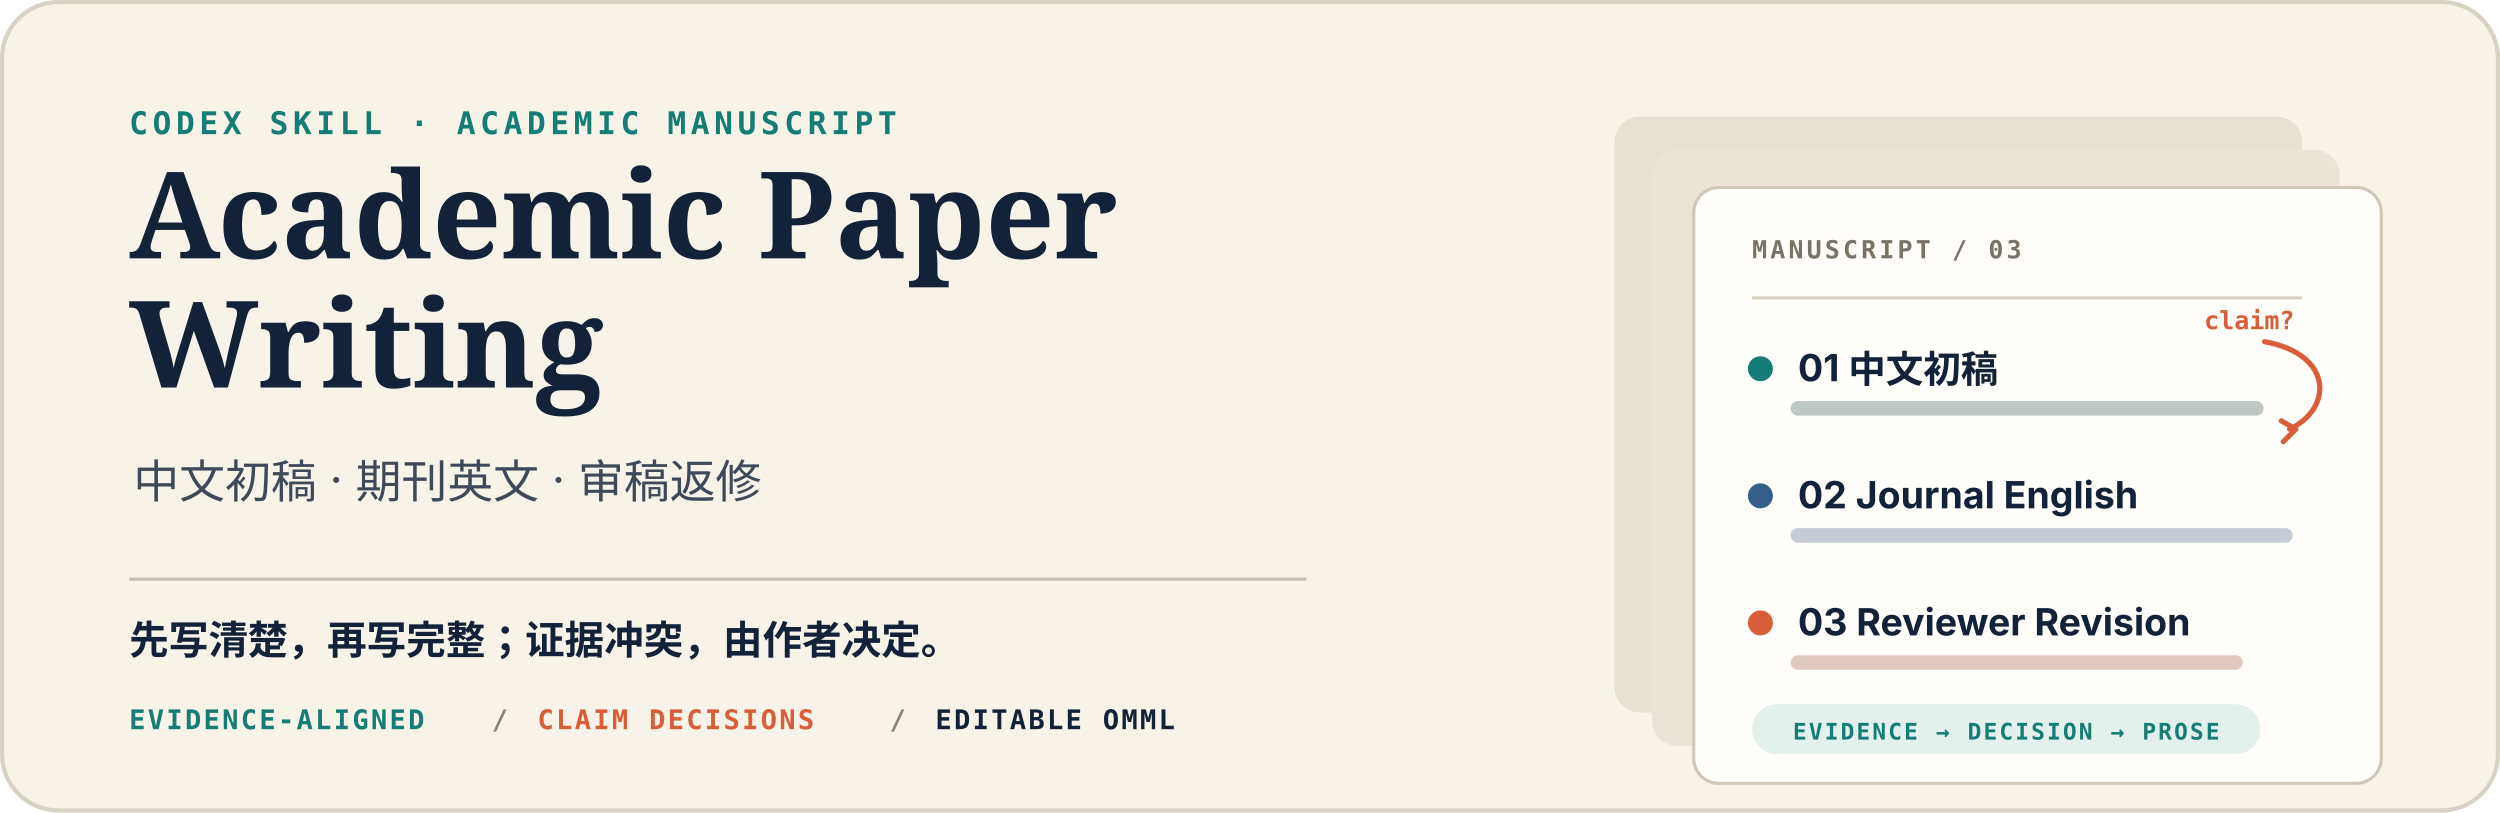
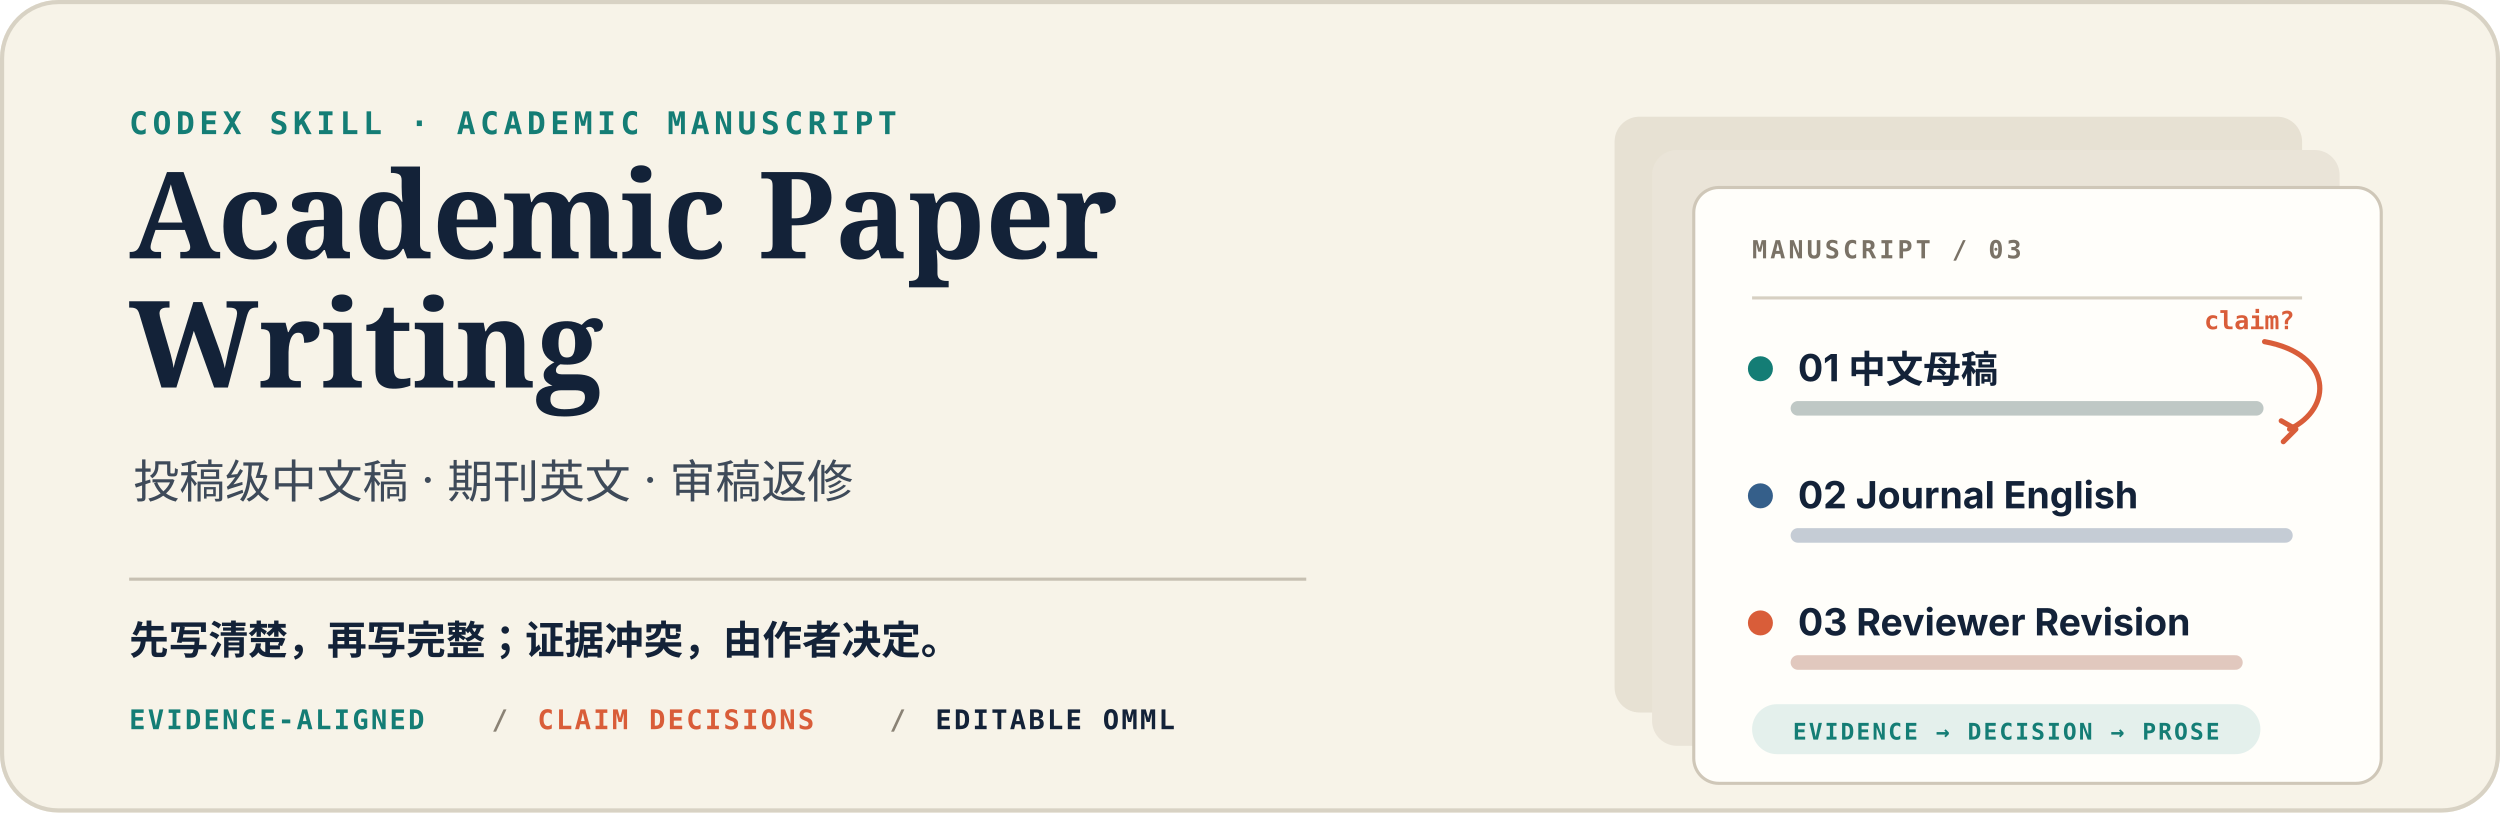
<svg xmlns="http://www.w3.org/2000/svg" width="1200" height="390" viewBox="0 0 1200 390" role="img" aria-labelledby="title desc">
  <rect width="1200" height="390" rx="28" fill="#F7F3E8" />
  <rect x="1" y="1" width="1198" height="388" rx="27" fill="none" stroke="#D8D2C4" stroke-width="2" />
  <g transform="translate(62 54)">
    <text x="0" y="0" dominant-baseline="hanging" font-family="ui-monospace, SFMono-Regular, Consolas, monospace" font-size="15" font-weight="700" letter-spacing="2.2" fill="#147D75">CODEX SKILL · ACADEMIC MANUSCRIPT</text>
    <text x="0" y="70" font-family="Georgia, Songti SC, serif" font-size="58" font-weight="700" fill="#132238">Academic Paper</text>
    <text x="0" y="132" font-family="Georgia, Songti SC, serif" font-size="58" font-weight="700" fill="#132238">Writing</text>
-     <text x="2" y="185" font-family="-apple-system, BlinkMacSystemFont, Segoe UI, PingFang SC, sans-serif" font-size="22" fill="#3E4A59">中文初稿 · 期刊英文 · 审稿返修</text>
+     <text x="2" y="185" font-family="-apple-system, BlinkMacSystemFont, Segoe UI, PingFang SC, sans-serif" font-size="22" fill="#3E4A59">投稿级中文稿 · 期刊英文 · 审稿返修</text>
    <line x1="0" y1="224" x2="565" y2="224" stroke="#C7C0B2" stroke-width="1.5" />
    <text x="0" y="260" font-family="-apple-system, BlinkMacSystemFont, Segoe UI, PingFang SC, sans-serif" font-size="19" font-weight="600" fill="#132238">先写清楚，再写完整；证据冲突，由作者决定。</text>
    <g transform="translate(0 296)" font-family="ui-monospace, SFMono-Regular, Consolas, monospace" font-size="13" font-weight="700" letter-spacing="1.1">
      <text x="0" y="0" fill="#147D75">EVIDENCE-ALIGNED</text>
      <text x="174" y="0" fill="#8A8275">/</text>
      <text x="196" y="0" fill="#D95D39">CLAIM DECISIONS</text>
      <text x="365" y="0" fill="#8A8275">/</text>
      <text x="387" y="0" fill="#132238">EDITABLE OMML</text>
    </g>
  </g>
  <g transform="translate(755 42)">
    <rect x="20" y="14" width="330" height="286" rx="12" fill="#DED7C8" opacity="0.65" />
    <rect x="38" y="30" width="330" height="286" rx="12" fill="#EAE4D8" />
    <rect x="58" y="48" width="330" height="286" rx="12" fill="#FFFEFA" stroke="#CFC7B8" stroke-width="1.5" />
    <text x="86" y="82" font-family="ui-monospace, SFMono-Regular, Consolas, monospace" font-size="12" font-weight="700" letter-spacing="1.5" fill="#7A7266">MANUSCRIPT / 03</text>
    <line x1="86" y1="101" x2="350" y2="101" stroke="#D7D0C2" stroke-width="1.5" />
    <circle cx="90" cy="135" r="6" fill="#147D75" />
-     <text x="108" y="141" font-family="-apple-system, BlinkMacSystemFont, Segoe UI, PingFang SC, sans-serif" font-size="18" font-weight="700" fill="#132238">01 中文初稿</text>
+     <text x="108" y="141" font-family="-apple-system, BlinkMacSystemFont, Segoe UI, PingFang SC, sans-serif" font-size="18" font-weight="700" fill="#132238">01 中文母稿</text>
    <line x1="108" y1="154" x2="328" y2="154" stroke="#BFC8C5" stroke-width="7" stroke-linecap="round" />
    <circle cx="90" cy="196" r="6" fill="#355F8A" />
    <text x="108" y="202" font-family="-apple-system, BlinkMacSystemFont, Segoe UI, PingFang SC, sans-serif" font-size="18" font-weight="700" fill="#132238">02 Journal English</text>
    <line x1="108" y1="215" x2="342" y2="215" stroke="#C5CCD5" stroke-width="7" stroke-linecap="round" />
    <circle cx="90" cy="257" r="6" fill="#D95D39" />
    <text x="108" y="263" font-family="-apple-system, BlinkMacSystemFont, Segoe UI, PingFang SC, sans-serif" font-size="18" font-weight="700" fill="#132238">03 Reviewer Revision</text>
    <line x1="108" y1="276" x2="318" y2="276" stroke="#E1C8BE" stroke-width="7" stroke-linecap="round" />
    <path d="M332 122 C365 128 365 154 344 164" fill="none" stroke="#D95D39" stroke-width="2.5" stroke-linecap="round" />
    <path d="M340 160 L347 164 L341 170" fill="none" stroke="#D95D39" stroke-width="2.5" stroke-linecap="round" stroke-linejoin="round" />
    <text x="303" y="116" font-family="ui-monospace, SFMono-Regular, Consolas, monospace" font-size="12" font-weight="700" fill="#D95D39">claim?</text>
    <rect x="86" y="296" width="244" height="24" rx="12" fill="#E4F0EC" />
    <text x="208" y="313" text-anchor="middle" font-family="ui-monospace, SFMono-Regular, Consolas, monospace" font-size="11" font-weight="700" letter-spacing="1" fill="#147D75">EVIDENCE → DECISION → PROSE</text>
  </g>
</svg>
